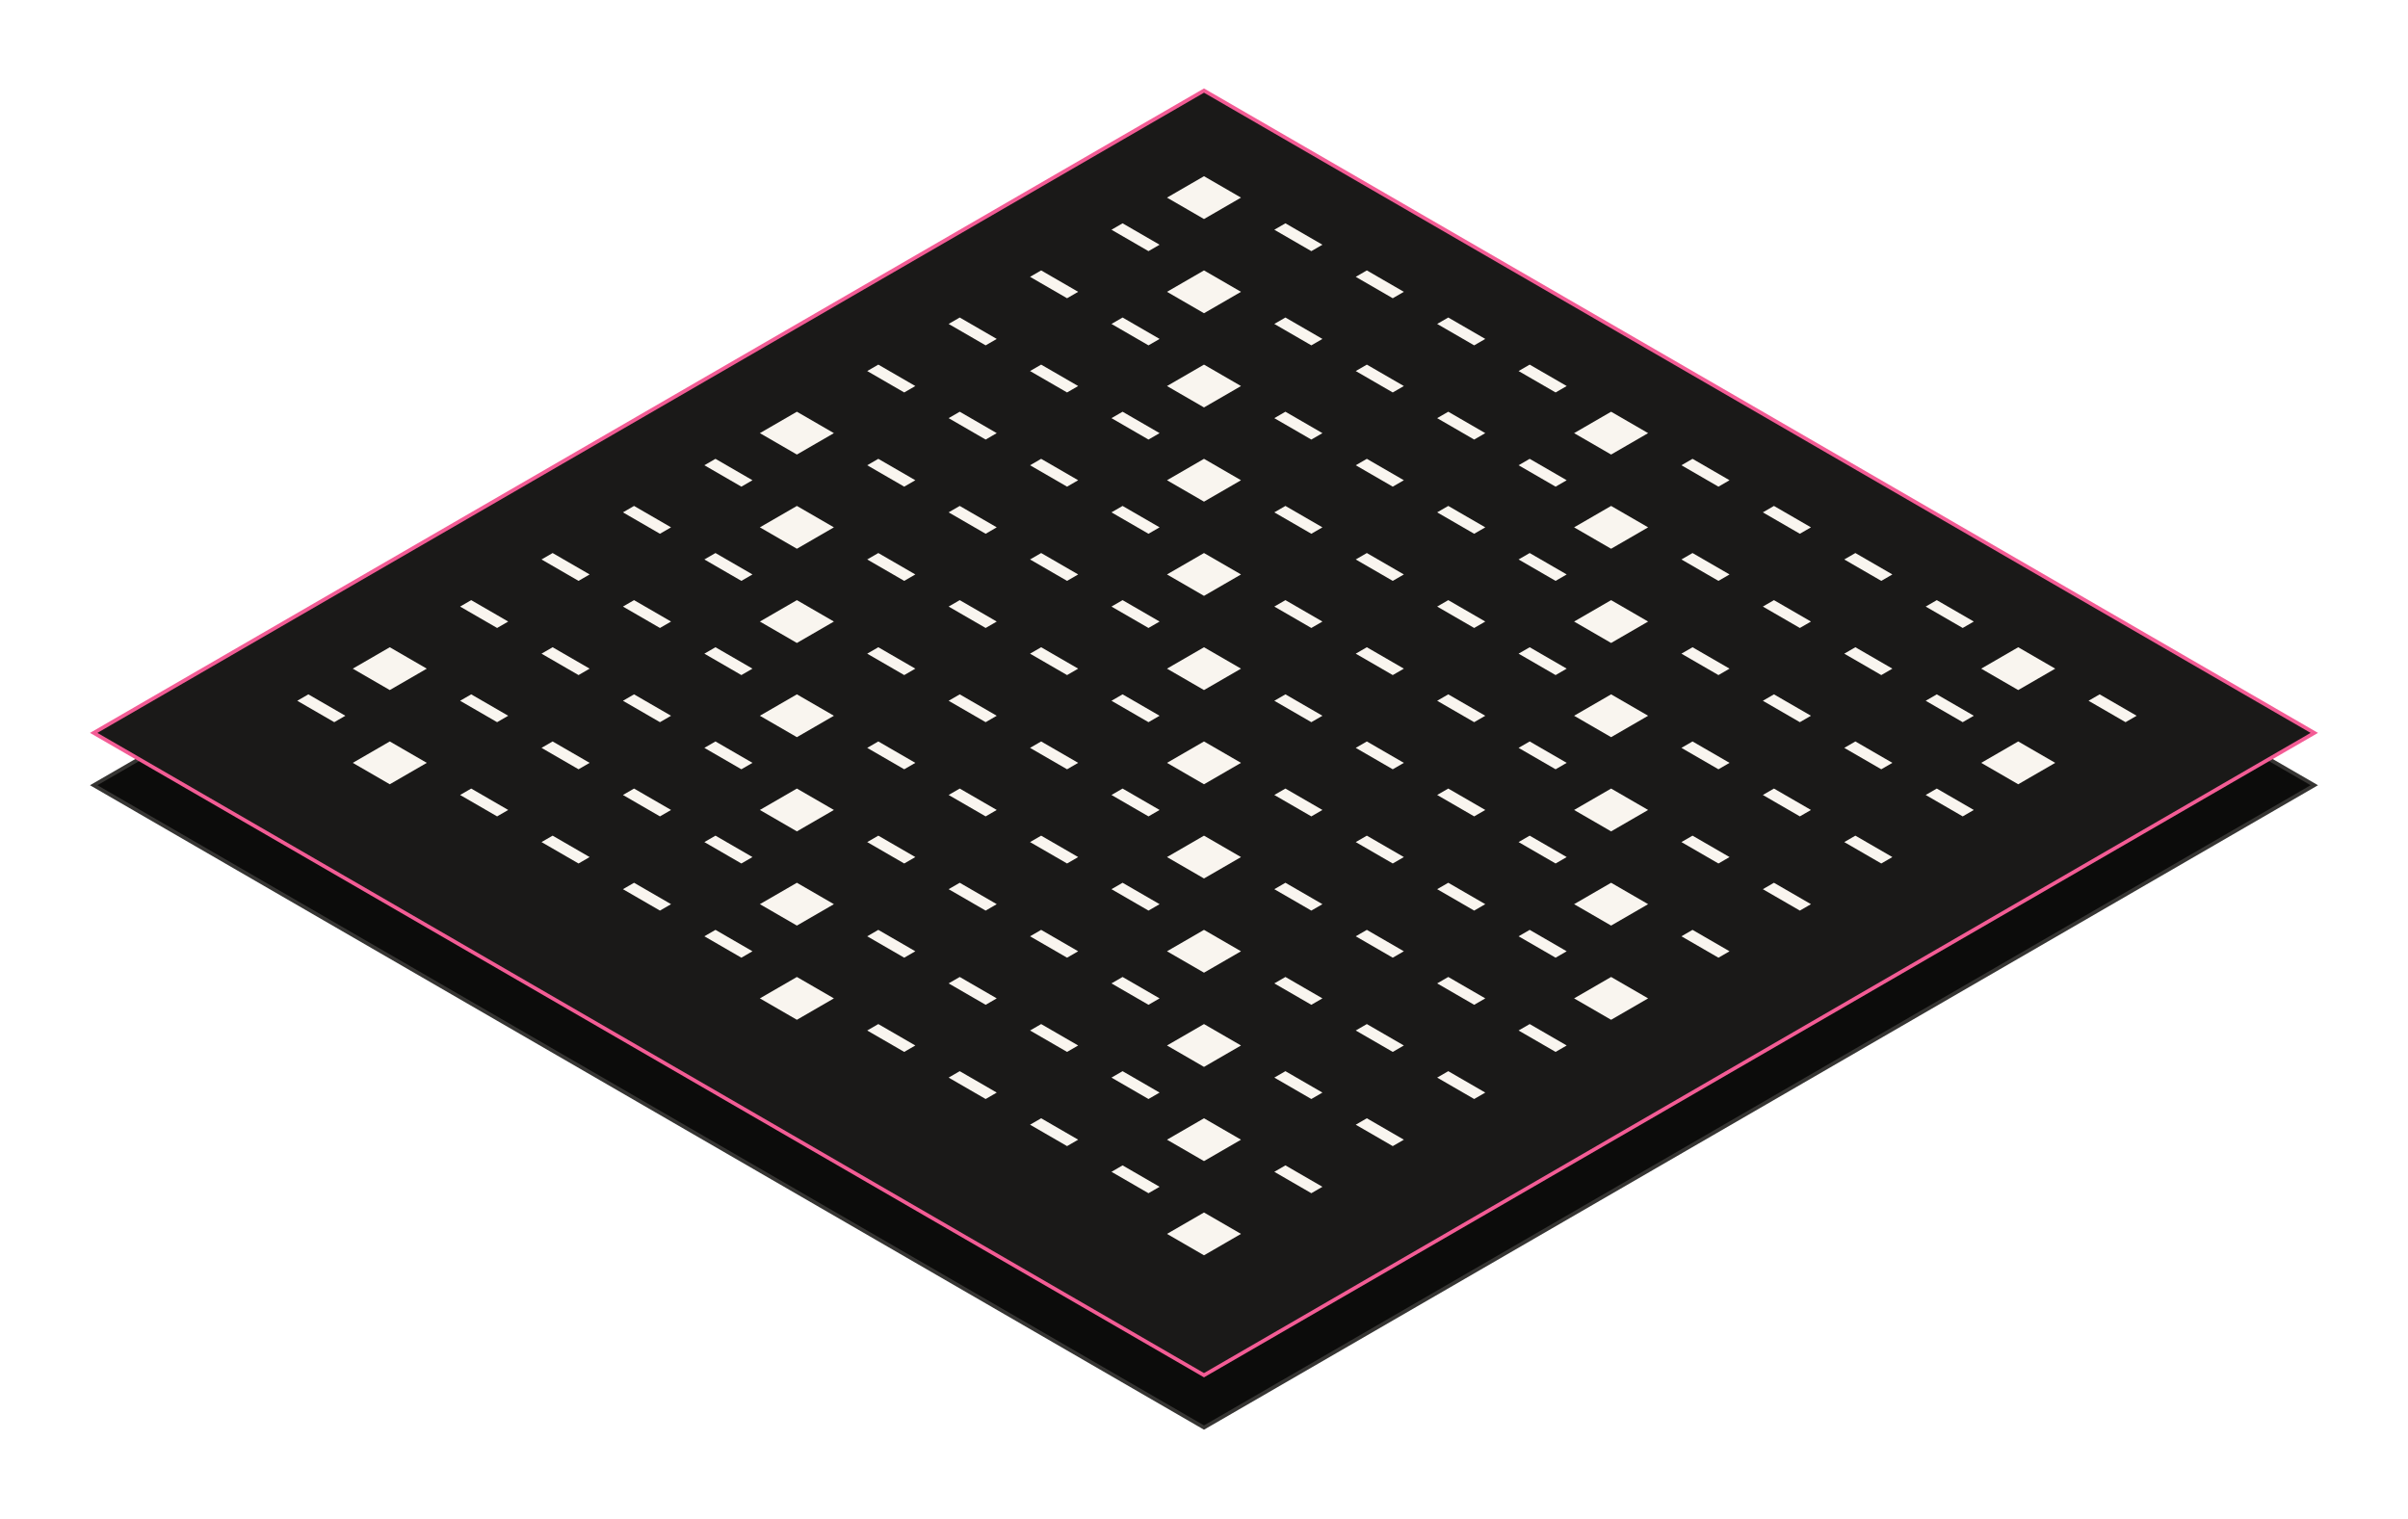
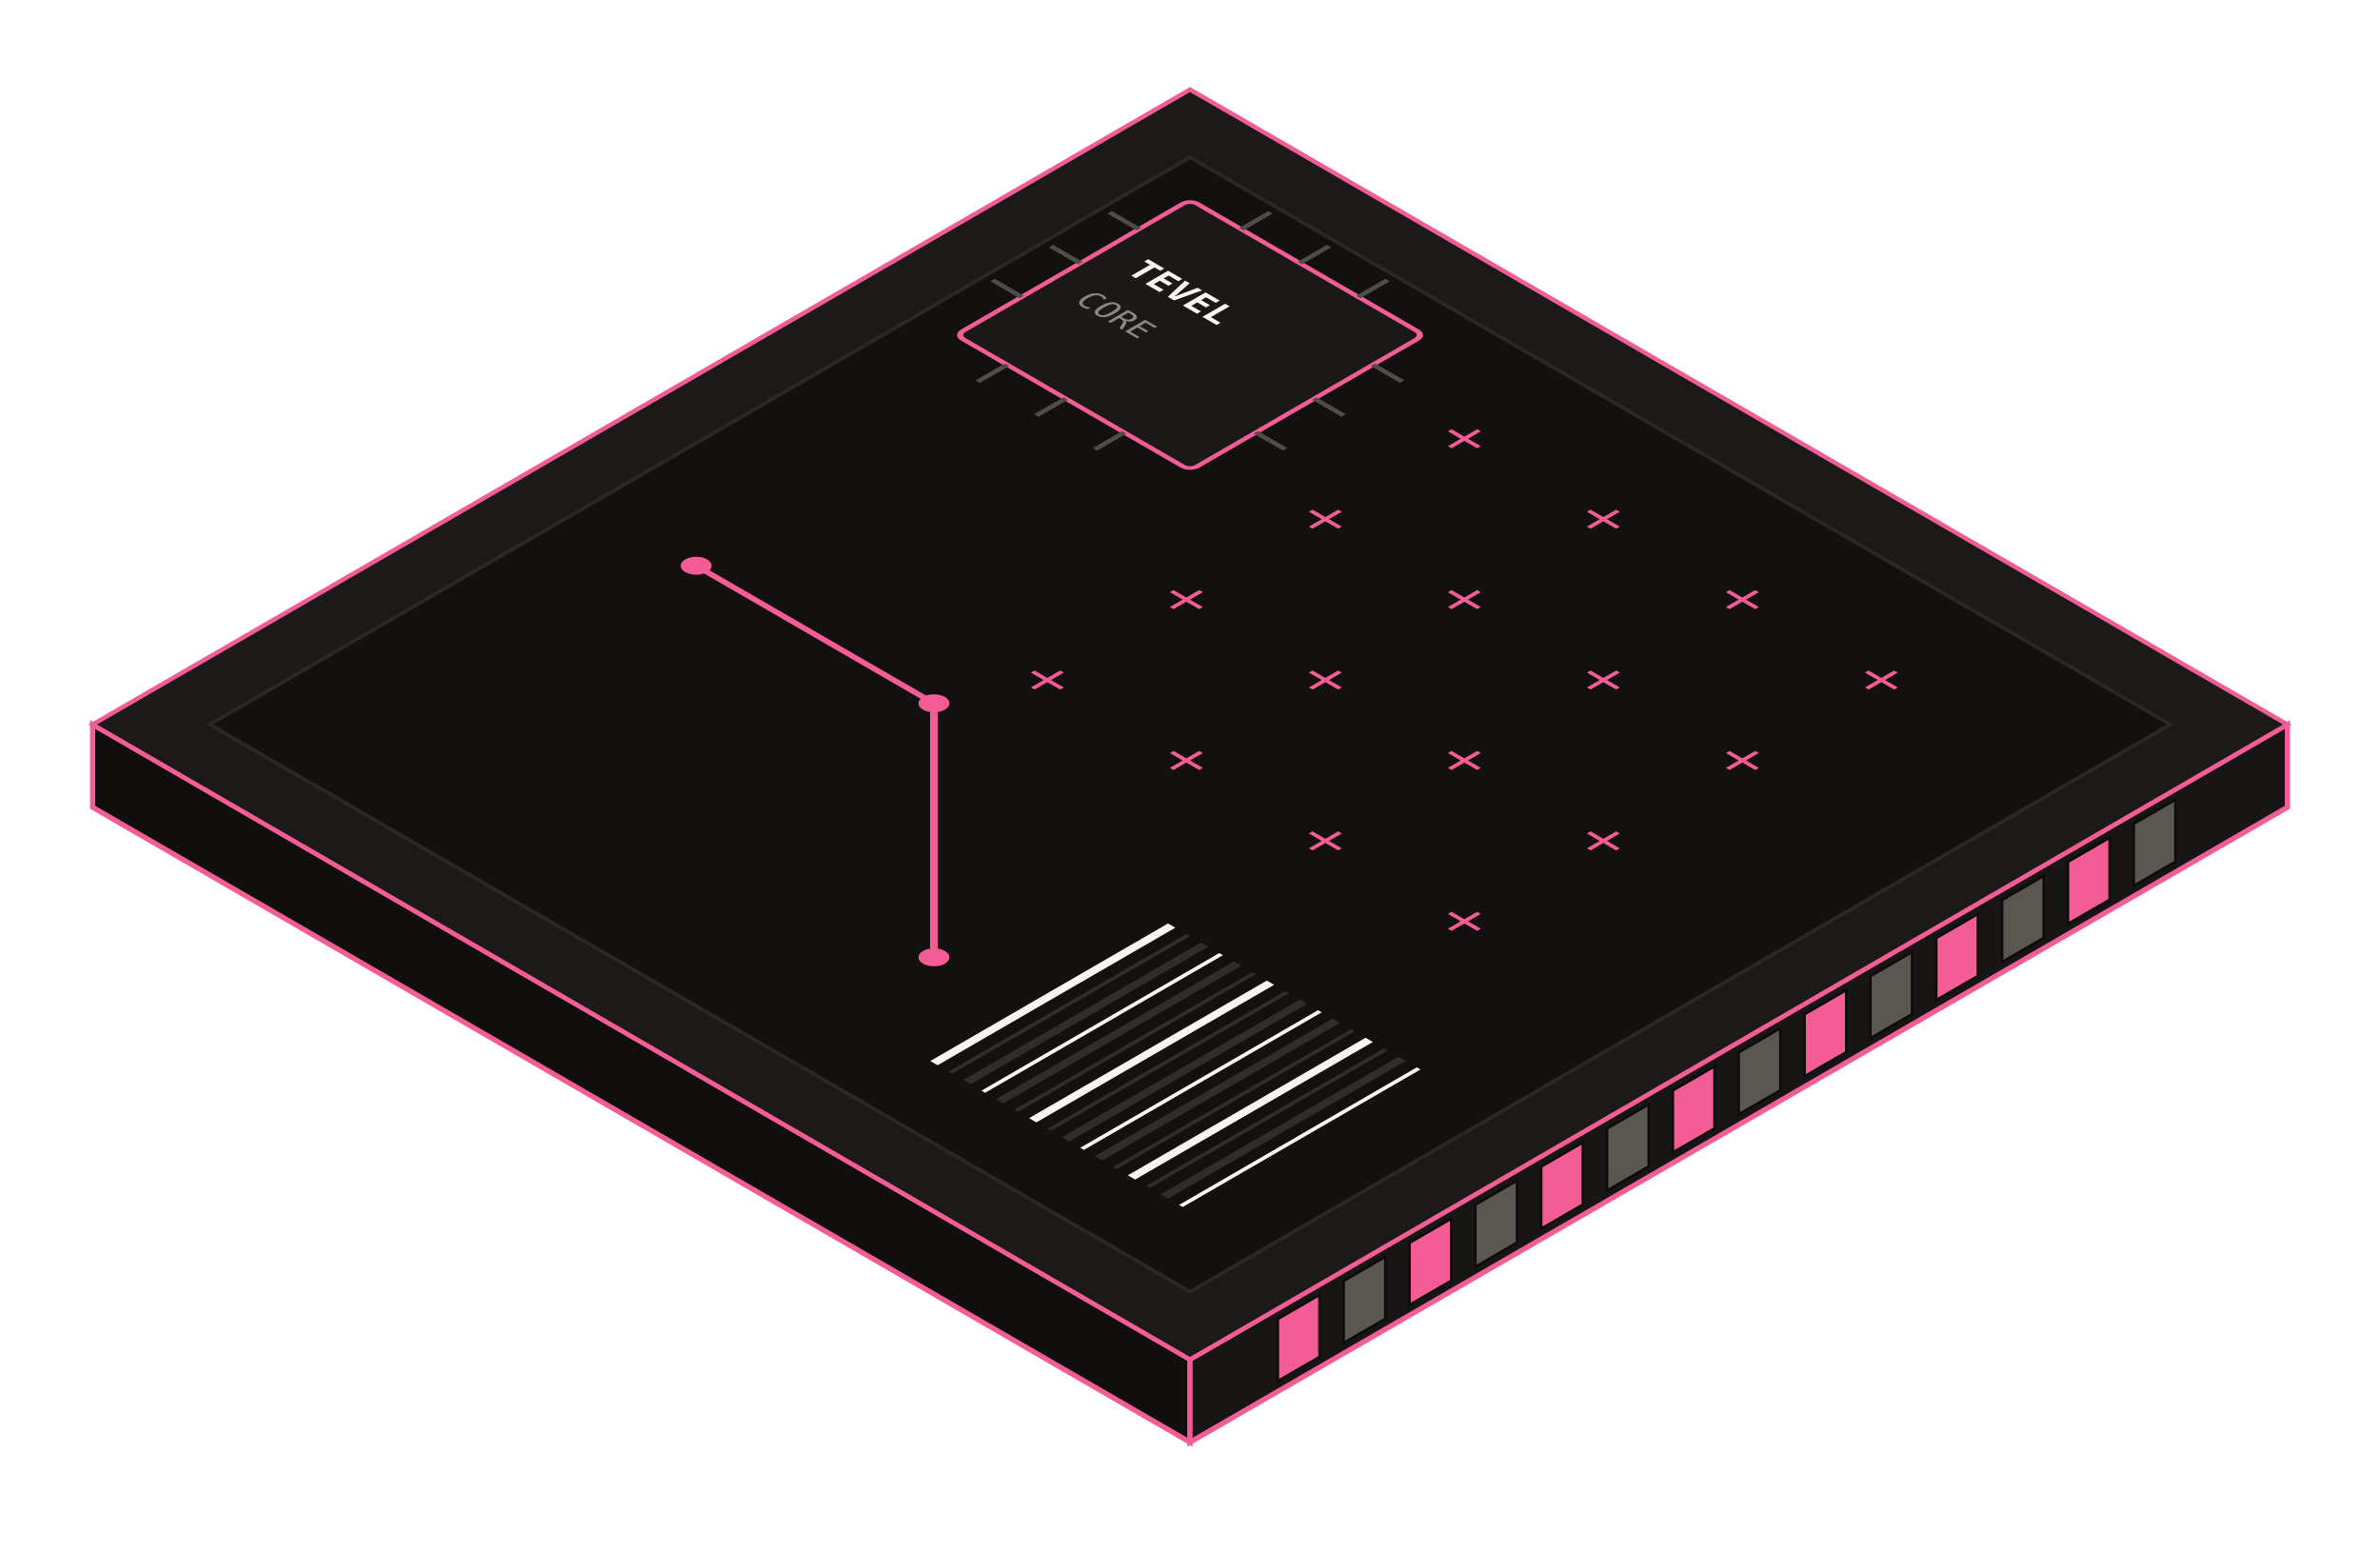
- <svg xmlns="http://www.w3.org/2000/svg" viewBox="-230 -140 460 290" width="460" height="290">
-   <g transform="translate(0 10) matrix(0.707 0.409 -0.707 0.409 0 0)">
-     <rect x="-150" y="-150" width="300" height="300" fill="#0c0c0b" stroke="#363533" stroke-width="1" />
-   </g>
+ <svg xmlns="http://www.w3.org/2000/svg" viewBox="-230 -140 460 300" width="460" height="300">
+   <polygon points="-212.1,0 0,122.7 0,138.7 -212.1,16" fill="#100f0e" stroke="#f35c95" stroke-width="1" />
+   <polygon points="0,122.7 212.1,0 212.1,16 0,138.7" fill="#171615" stroke="#f35c95" stroke-width="1" />
+   <polygon points="16.968,114.884 25.028,110.221 25.028,122.221 16.968,126.884" fill="#f35c95" stroke="#0d0c0b" stroke-width="0.5" />
+   <polygon points="29.694,107.522 37.754,102.859 37.754,114.859 29.694,119.522" fill="#5a5650" stroke="#0d0c0b" stroke-width="0.5" />
+   <polygon points="42.42,100.16 50.48,95.497 50.48,107.497 42.42,112.16" fill="#f35c95" stroke="#0d0c0b" stroke-width="0.5" />
+   <polygon points="55.146,92.798 63.206,88.135 63.206,100.135 55.146,104.798" fill="#5a5650" stroke="#0d0c0b" stroke-width="0.5" />
+   <polygon points="67.872,85.436 75.932,80.773 75.932,92.773 67.872,97.436" fill="#f35c95" stroke="#0d0c0b" stroke-width="0.5" />
+   <polygon points="80.598,78.074 88.658,73.411 88.658,85.411 80.598,90.074" fill="#5a5650" stroke="#0d0c0b" stroke-width="0.5" />
+   <polygon points="93.324,70.712 101.384,66.049 101.384,78.049 93.324,82.712" fill="#f35c95" stroke="#0d0c0b" stroke-width="0.5" />
+   <polygon points="106.05,63.35 114.11,58.687 114.11,70.687 106.05,75.35" fill="#5a5650" stroke="#0d0c0b" stroke-width="0.5" />
+   <polygon points="118.776,55.988 126.836,51.325 126.836,63.325 118.776,67.988" fill="#f35c95" stroke="#0d0c0b" stroke-width="0.5" />
+   <polygon points="131.502,48.626 139.562,43.963 139.562,55.963 131.502,60.626" fill="#5a5650" stroke="#0d0c0b" stroke-width="0.5" />
+   <polygon points="144.228,41.264 152.288,36.601 152.288,48.601 144.228,53.264" fill="#f35c95" stroke="#0d0c0b" stroke-width="0.5" />
+   <polygon points="156.954,33.902 165.014,29.239 165.014,41.239 156.954,45.902" fill="#5a5650" stroke="#0d0c0b" stroke-width="0.5" />
+   <polygon points="169.68,26.54 177.74,21.877 177.74,33.877 169.68,38.54" fill="#f35c95" stroke="#0d0c0b" stroke-width="0.5" />
+   <polygon points="182.406,19.178 190.466,14.515 190.466,26.515 182.406,31.178" fill="#5a5650" stroke="#0d0c0b" stroke-width="0.5" />
  <g transform="matrix(0.707 0.409 -0.707 0.409 0 0)">
-     <rect x="-150" y="-150" width="300" height="300" fill="#1a1918" stroke="#f35c95" stroke-width="1" />
-     <rect x="-130" y="-130" width="10" height="10" fill="#f9f5ef" />
-     <rect x="-108" y="-130" width="10" height="3" fill="#f9f5ef" />
-     <rect x="-86" y="-130" width="10" height="3" fill="#f9f5ef" />
-     <rect x="-64" y="-130" width="10" height="3" fill="#f9f5ef" />
-     <rect x="-42" y="-130" width="10" height="3" fill="#f9f5ef" />
-     <rect x="-20" y="-130" width="10" height="10" fill="#f9f5ef" />
-     <rect x="2" y="-130" width="10" height="3" fill="#f9f5ef" />
-     <rect x="24" y="-130" width="10" height="3" fill="#f9f5ef" />
-     <rect x="46" y="-130" width="10" height="3" fill="#f9f5ef" />
-     <rect x="68" y="-130" width="10" height="3" fill="#f9f5ef" />
-     <rect x="90" y="-130" width="10" height="10" fill="#f9f5ef" />
-     <rect x="112" y="-130" width="10" height="3" fill="#f9f5ef" />
-     <rect x="-130" y="-108" width="10" height="3" fill="#f9f5ef" />
-     <rect x="-108" y="-108" width="10" height="10" fill="#f9f5ef" />
-     <rect x="-86" y="-108" width="10" height="3" fill="#f9f5ef" />
-     <rect x="-64" y="-108" width="10" height="3" fill="#f9f5ef" />
-     <rect x="-42" y="-108" width="10" height="3" fill="#f9f5ef" />
-     <rect x="-20" y="-108" width="10" height="3" fill="#f9f5ef" />
-     <rect x="2" y="-108" width="10" height="10" fill="#f9f5ef" />
-     <rect x="24" y="-108" width="10" height="3" fill="#f9f5ef" />
-     <rect x="46" y="-108" width="10" height="3" fill="#f9f5ef" />
-     <rect x="68" y="-108" width="10" height="3" fill="#f9f5ef" />
-     <rect x="90" y="-108" width="10" height="3" fill="#f9f5ef" />
-     <rect x="112" y="-108" width="10" height="10" fill="#f9f5ef" />
-     <rect x="-130" y="-86" width="10" height="3" fill="#f9f5ef" />
-     <rect x="-108" y="-86" width="10" height="3" fill="#f9f5ef" />
-     <rect x="-86" y="-86" width="10" height="10" fill="#f9f5ef" />
-     <rect x="-64" y="-86" width="10" height="3" fill="#f9f5ef" />
-     <rect x="-42" y="-86" width="10" height="3" fill="#f9f5ef" />
-     <rect x="-20" y="-86" width="10" height="3" fill="#f9f5ef" />
-     <rect x="2" y="-86" width="10" height="3" fill="#f9f5ef" />
-     <rect x="24" y="-86" width="10" height="10" fill="#f9f5ef" />
-     <rect x="46" y="-86" width="10" height="3" fill="#f9f5ef" />
-     <rect x="68" y="-86" width="10" height="3" fill="#f9f5ef" />
-     <rect x="90" y="-86" width="10" height="3" fill="#f9f5ef" />
-     <rect x="112" y="-86" width="10" height="3" fill="#f9f5ef" />
-     <rect x="-130" y="-64" width="10" height="3" fill="#f9f5ef" />
-     <rect x="-108" y="-64" width="10" height="3" fill="#f9f5ef" />
-     <rect x="-86" y="-64" width="10" height="3" fill="#f9f5ef" />
-     <rect x="-64" y="-64" width="10" height="10" fill="#f9f5ef" />
-     <rect x="-42" y="-64" width="10" height="3" fill="#f9f5ef" />
-     <rect x="-20" y="-64" width="10" height="3" fill="#f9f5ef" />
-     <rect x="2" y="-64" width="10" height="3" fill="#f9f5ef" />
-     <rect x="24" y="-64" width="10" height="3" fill="#f9f5ef" />
-     <rect x="46" y="-64" width="10" height="10" fill="#f9f5ef" />
-     <rect x="68" y="-64" width="10" height="3" fill="#f9f5ef" />
-     <rect x="90" y="-64" width="10" height="3" fill="#f9f5ef" />
-     <rect x="112" y="-64" width="10" height="3" fill="#f9f5ef" />
-     <rect x="-130" y="-42" width="10" height="3" fill="#f9f5ef" />
-     <rect x="-108" y="-42" width="10" height="3" fill="#f9f5ef" />
-     <rect x="-86" y="-42" width="10" height="3" fill="#f9f5ef" />
-     <rect x="-64" y="-42" width="10" height="3" fill="#f9f5ef" />
-     <rect x="-42" y="-42" width="10" height="10" fill="#f9f5ef" />
-     <rect x="-20" y="-42" width="10" height="3" fill="#f9f5ef" />
-     <rect x="2" y="-42" width="10" height="3" fill="#f9f5ef" />
-     <rect x="24" y="-42" width="10" height="3" fill="#f9f5ef" />
-     <rect x="46" y="-42" width="10" height="3" fill="#f9f5ef" />
-     <rect x="68" y="-42" width="10" height="10" fill="#f9f5ef" />
-     <rect x="90" y="-42" width="10" height="3" fill="#f9f5ef" />
-     <rect x="112" y="-42" width="10" height="3" fill="#f9f5ef" />
-     <rect x="-130" y="-20" width="10" height="10" fill="#f9f5ef" />
-     <rect x="-108" y="-20" width="10" height="3" fill="#f9f5ef" />
-     <rect x="-86" y="-20" width="10" height="3" fill="#f9f5ef" />
-     <rect x="-64" y="-20" width="10" height="3" fill="#f9f5ef" />
-     <rect x="-42" y="-20" width="10" height="3" fill="#f9f5ef" />
-     <rect x="-20" y="-20" width="10" height="10" fill="#f9f5ef" />
-     <rect x="2" y="-20" width="10" height="3" fill="#f9f5ef" />
-     <rect x="24" y="-20" width="10" height="3" fill="#f9f5ef" />
-     <rect x="46" y="-20" width="10" height="3" fill="#f9f5ef" />
-     <rect x="68" y="-20" width="10" height="3" fill="#f9f5ef" />
-     <rect x="90" y="-20" width="10" height="10" fill="#f9f5ef" />
-     <rect x="112" y="-20" width="10" height="3" fill="#f9f5ef" />
-     <rect x="-130" y="2" width="10" height="3" fill="#f9f5ef" />
-     <rect x="-108" y="2" width="10" height="10" fill="#f9f5ef" />
-     <rect x="-86" y="2" width="10" height="3" fill="#f9f5ef" />
-     <rect x="-64" y="2" width="10" height="3" fill="#f9f5ef" />
-     <rect x="-42" y="2" width="10" height="3" fill="#f9f5ef" />
-     <rect x="-20" y="2" width="10" height="3" fill="#f9f5ef" />
-     <rect x="2" y="2" width="10" height="10" fill="#f9f5ef" />
-     <rect x="24" y="2" width="10" height="3" fill="#f9f5ef" />
-     <rect x="46" y="2" width="10" height="3" fill="#f9f5ef" />
-     <rect x="68" y="2" width="10" height="3" fill="#f9f5ef" />
-     <rect x="90" y="2" width="10" height="3" fill="#f9f5ef" />
-     <rect x="112" y="2" width="10" height="10" fill="#f9f5ef" />
-     <rect x="-130" y="24" width="10" height="3" fill="#f9f5ef" />
-     <rect x="-108" y="24" width="10" height="3" fill="#f9f5ef" />
-     <rect x="-86" y="24" width="10" height="10" fill="#f9f5ef" />
-     <rect x="-64" y="24" width="10" height="3" fill="#f9f5ef" />
-     <rect x="-42" y="24" width="10" height="3" fill="#f9f5ef" />
-     <rect x="-20" y="24" width="10" height="3" fill="#f9f5ef" />
-     <rect x="2" y="24" width="10" height="3" fill="#f9f5ef" />
-     <rect x="24" y="24" width="10" height="10" fill="#f9f5ef" />
-     <rect x="46" y="24" width="10" height="3" fill="#f9f5ef" />
-     <rect x="68" y="24" width="10" height="3" fill="#f9f5ef" />
-     <rect x="90" y="24" width="10" height="3" fill="#f9f5ef" />
-     <rect x="112" y="24" width="10" height="3" fill="#f9f5ef" />
-     <rect x="-130" y="46" width="10" height="3" fill="#f9f5ef" />
-     <rect x="-108" y="46" width="10" height="3" fill="#f9f5ef" />
-     <rect x="-86" y="46" width="10" height="3" fill="#f9f5ef" />
-     <rect x="-64" y="46" width="10" height="10" fill="#f9f5ef" />
-     <rect x="-42" y="46" width="10" height="3" fill="#f9f5ef" />
-     <rect x="-20" y="46" width="10" height="3" fill="#f9f5ef" />
-     <rect x="2" y="46" width="10" height="3" fill="#f9f5ef" />
-     <rect x="24" y="46" width="10" height="3" fill="#f9f5ef" />
-     <rect x="46" y="46" width="10" height="10" fill="#f9f5ef" />
-     <rect x="68" y="46" width="10" height="3" fill="#f9f5ef" />
-     <rect x="90" y="46" width="10" height="3" fill="#f9f5ef" />
-     <rect x="112" y="46" width="10" height="3" fill="#f9f5ef" />
-     <rect x="-130" y="68" width="10" height="3" fill="#f9f5ef" />
-     <rect x="-108" y="68" width="10" height="3" fill="#f9f5ef" />
-     <rect x="-86" y="68" width="10" height="3" fill="#f9f5ef" />
-     <rect x="-64" y="68" width="10" height="3" fill="#f9f5ef" />
-     <rect x="-42" y="68" width="10" height="10" fill="#f9f5ef" />
-     <rect x="-20" y="68" width="10" height="3" fill="#f9f5ef" />
-     <rect x="2" y="68" width="10" height="3" fill="#f9f5ef" />
-     <rect x="24" y="68" width="10" height="3" fill="#f9f5ef" />
-     <rect x="46" y="68" width="10" height="3" fill="#f9f5ef" />
-     <rect x="68" y="68" width="10" height="10" fill="#f9f5ef" />
-     <rect x="90" y="68" width="10" height="3" fill="#f9f5ef" />
-     <rect x="112" y="68" width="10" height="3" fill="#f9f5ef" />
-     <rect x="-130" y="90" width="10" height="10" fill="#f9f5ef" />
-     <rect x="-108" y="90" width="10" height="3" fill="#f9f5ef" />
-     <rect x="-86" y="90" width="10" height="3" fill="#f9f5ef" />
-     <rect x="-64" y="90" width="10" height="3" fill="#f9f5ef" />
-     <rect x="-42" y="90" width="10" height="3" fill="#f9f5ef" />
-     <rect x="-20" y="90" width="10" height="10" fill="#f9f5ef" />
-     <rect x="2" y="90" width="10" height="3" fill="#f9f5ef" />
-     <rect x="24" y="90" width="10" height="3" fill="#f9f5ef" />
-     <rect x="46" y="90" width="10" height="3" fill="#f9f5ef" />
-     <rect x="68" y="90" width="10" height="3" fill="#f9f5ef" />
-     <rect x="90" y="90" width="10" height="10" fill="#f9f5ef" />
-     <rect x="112" y="90" width="10" height="3" fill="#f9f5ef" />
-     <rect x="-130" y="112" width="10" height="3" fill="#f9f5ef" />
-     <rect x="-108" y="112" width="10" height="10" fill="#f9f5ef" />
-     <rect x="-86" y="112" width="10" height="3" fill="#f9f5ef" />
-     <rect x="-64" y="112" width="10" height="3" fill="#f9f5ef" />
-     <rect x="-42" y="112" width="10" height="3" fill="#f9f5ef" />
-     <rect x="-20" y="112" width="10" height="3" fill="#f9f5ef" />
-     <rect x="2" y="112" width="10" height="10" fill="#f9f5ef" />
-     <rect x="24" y="112" width="10" height="3" fill="#f9f5ef" />
-     <rect x="46" y="112" width="10" height="3" fill="#f9f5ef" />
-     <rect x="68" y="112" width="10" height="3" fill="#f9f5ef" />
-     <rect x="90" y="112" width="10" height="3" fill="#f9f5ef" />
-     <rect x="112" y="112" width="10" height="10" fill="#f9f5ef" />
+     <rect x="-150" y="-150" width="300" height="300" fill="#1b1a19" stroke="#f35c95" stroke-width="1.2" />
+     <rect x="-134" y="-134" width="268" height="268" fill="#121110" stroke="#292826" stroke-width="1" />
+     <rect x="-124" y="-124" width="64" height="64" fill="#1a1918" stroke="#f35c95" stroke-width="1.2" rx="2" />
+     <line x1="-124" y1="-110" x2="-132" y2="-110" stroke="#504c46" stroke-width="1.2" />
+     <line x1="-110" y1="-124" x2="-110" y2="-132" stroke="#504c46" stroke-width="1.2" />
+     <line x1="-60" y1="-110" x2="-52" y2="-110" stroke="#504c46" stroke-width="1.2" />
+     <line x1="-110" y1="-60" x2="-110" y2="-52" stroke="#504c46" stroke-width="1.2" />
+     <line x1="-124" y1="-94" x2="-132" y2="-94" stroke="#504c46" stroke-width="1.2" />
+     <line x1="-94" y1="-124" x2="-94" y2="-132" stroke="#504c46" stroke-width="1.2" />
+     <line x1="-60" y1="-94" x2="-52" y2="-94" stroke="#504c46" stroke-width="1.2" />
+     <line x1="-94" y1="-60" x2="-94" y2="-52" stroke="#504c46" stroke-width="1.2" />
+     <line x1="-124" y1="-78" x2="-132" y2="-78" stroke="#504c46" stroke-width="1.2" />
+     <line x1="-78" y1="-124" x2="-78" y2="-132" stroke="#504c46" stroke-width="1.2" />
+     <line x1="-60" y1="-78" x2="-52" y2="-78" stroke="#504c46" stroke-width="1.2" />
+     <line x1="-78" y1="-60" x2="-78" y2="-52" stroke="#504c46" stroke-width="1.2" />
+     <text x="-116" y="-98" fill="#f9f5ef" font-size="8.5" font-family="ui-monospace, monospace" font-weight="bold">TEVEL</text>
+     <text x="-116" y="-84" fill="#8c867e" font-size="7.5" font-family="ui-monospace, monospace">CORE</text>
+     <path d="M-34 -105 h8 M-30 -109 v8" stroke="#f35c95" stroke-width="1" />
+     <path d="M4 -105 h8 M8 -109 v8" stroke="#f35c95" stroke-width="1" />
+     <path d="M42 -105 h8 M46 -109 v8" stroke="#f35c95" stroke-width="1" />
+     <path d="M80 -105 h8 M84 -109 v8" stroke="#f35c95" stroke-width="1" />
+     <path d="M-34 -67 h8 M-30 -71 v8" stroke="#f35c95" stroke-width="1" />
+     <path d="M4 -67 h8 M8 -71 v8" stroke="#f35c95" stroke-width="1" />
+     <path d="M42 -67 h8 M46 -71 v8" stroke="#f35c95" stroke-width="1" />
+     <path d="M80 -67 h8 M84 -71 v8" stroke="#f35c95" stroke-width="1" />
+     <path d="M-34 -29 h8 M-30 -33 v8" stroke="#f35c95" stroke-width="1" />
+     <path d="M4 -29 h8 M8 -33 v8" stroke="#f35c95" stroke-width="1" />
+     <path d="M42 -29 h8 M46 -33 v8" stroke="#f35c95" stroke-width="1" />
+     <path d="M80 -29 h8 M84 -33 v8" stroke="#f35c95" stroke-width="1" />
+     <path d="M-34 9 h8 M-30 5 v8" stroke="#f35c95" stroke-width="1" />
+     <path d="M4 9 h8 M8 5 v8" stroke="#f35c95" stroke-width="1" />
+     <path d="M42 9 h8 M46 5 v8" stroke="#f35c95" stroke-width="1" />
+     <path d="M80 9 h8 M84 5 v8" stroke="#f35c95" stroke-width="1" />
+     <circle cx="-105" cy="30" r="3" fill="#f35c95" />
+     <circle cx="-40" cy="30" r="3" fill="#f35c95" />
+     <circle cx="20" cy="90" r="3" fill="#f35c95" />
+     <path d="M-105 30 L-40 30 L20 90" stroke="#f35c95" stroke-width="1.5" fill="none" />
+     <line x1="45" y1="50" x2="45" y2="115" stroke="#f9f5ef" stroke-width="2" />
+     <line x1="49.5" y1="50" x2="49.5" y2="115" stroke="#302e2b" stroke-width="1" />
+     <line x1="54" y1="50" x2="54" y2="115" stroke="#302e2b" stroke-width="2" />
+     <line x1="58.5" y1="50" x2="58.5" y2="115" stroke="#f9f5ef" stroke-width="1" />
+     <line x1="63" y1="50" x2="63" y2="115" stroke="#302e2b" stroke-width="2" />
+     <line x1="67.5" y1="50" x2="67.5" y2="115" stroke="#302e2b" stroke-width="1" />
+     <line x1="72" y1="50" x2="72" y2="115" stroke="#f9f5ef" stroke-width="2" />
+     <line x1="76.5" y1="50" x2="76.5" y2="115" stroke="#302e2b" stroke-width="1" />
+     <line x1="81" y1="50" x2="81" y2="115" stroke="#302e2b" stroke-width="2" />
+     <line x1="85.5" y1="50" x2="85.5" y2="115" stroke="#f9f5ef" stroke-width="1" />
+     <line x1="90" y1="50" x2="90" y2="115" stroke="#302e2b" stroke-width="2" />
+     <line x1="94.5" y1="50" x2="94.5" y2="115" stroke="#302e2b" stroke-width="1" />
+     <line x1="99" y1="50" x2="99" y2="115" stroke="#f9f5ef" stroke-width="2" />
+     <line x1="103.5" y1="50" x2="103.5" y2="115" stroke="#302e2b" stroke-width="1" />
+     <line x1="108" y1="50" x2="108" y2="115" stroke="#302e2b" stroke-width="2" />
+     <line x1="112.5" y1="50" x2="112.5" y2="115" stroke="#f9f5ef" stroke-width="1" />
  </g>
</svg>
